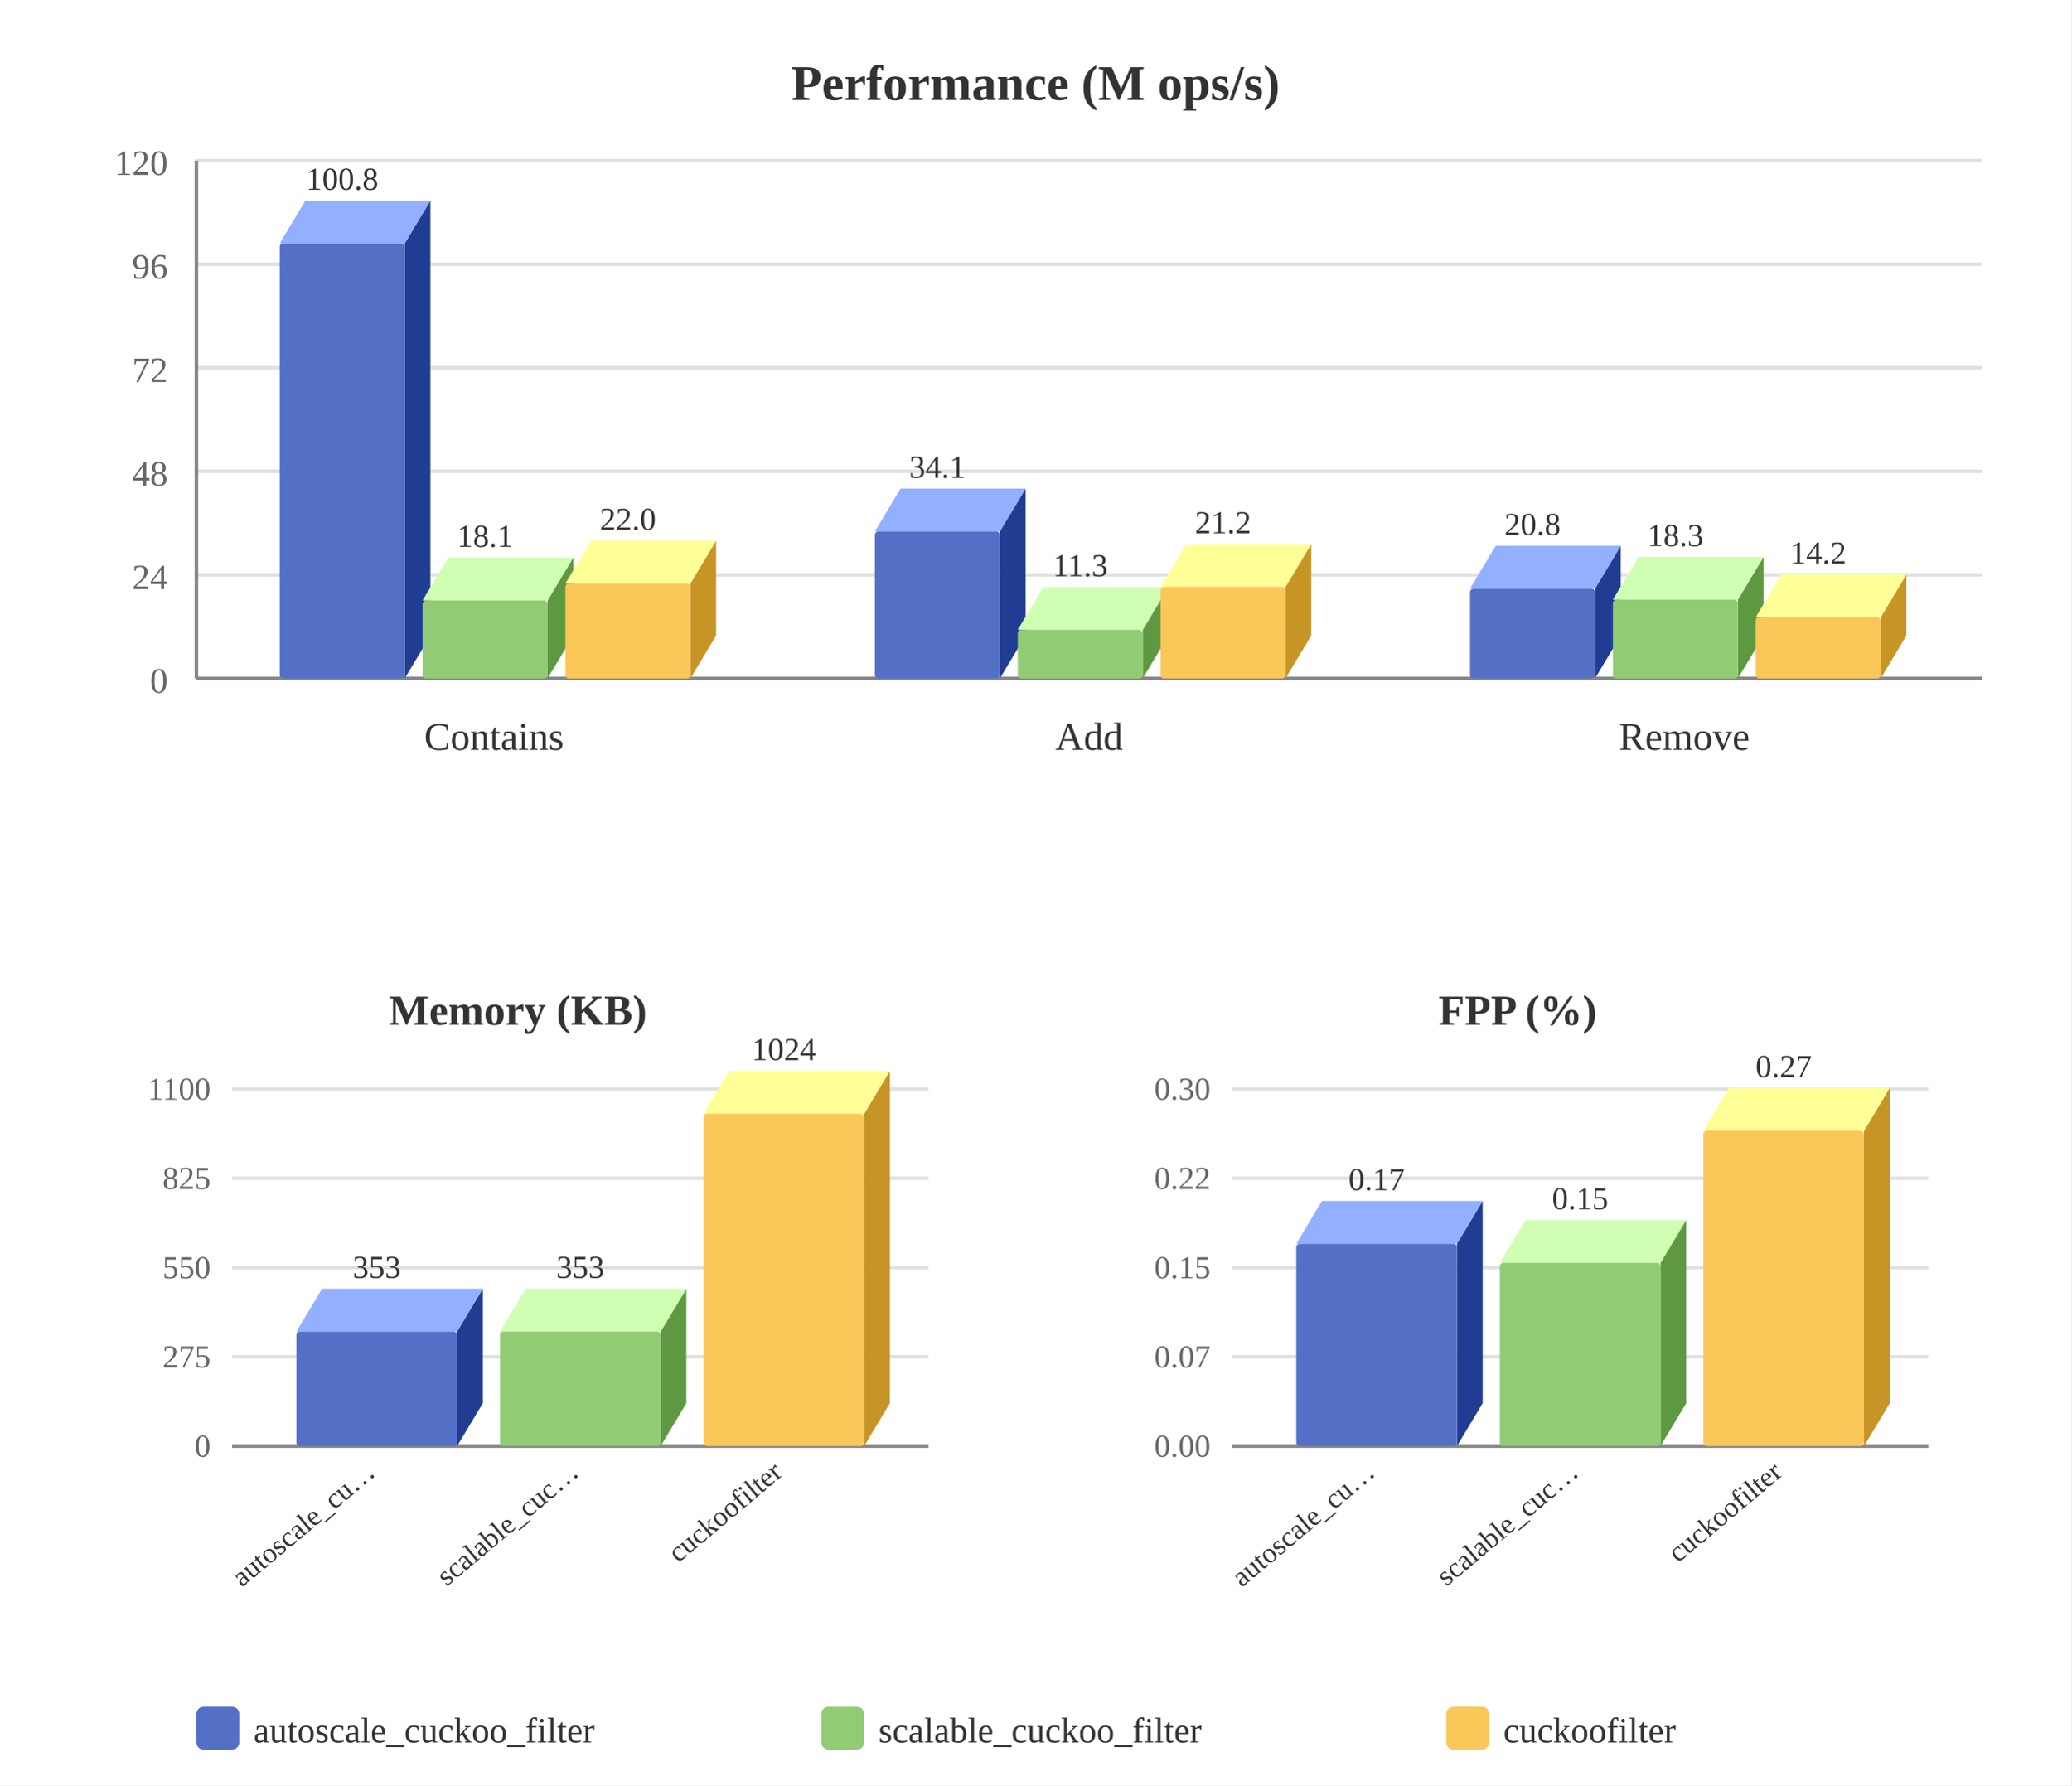
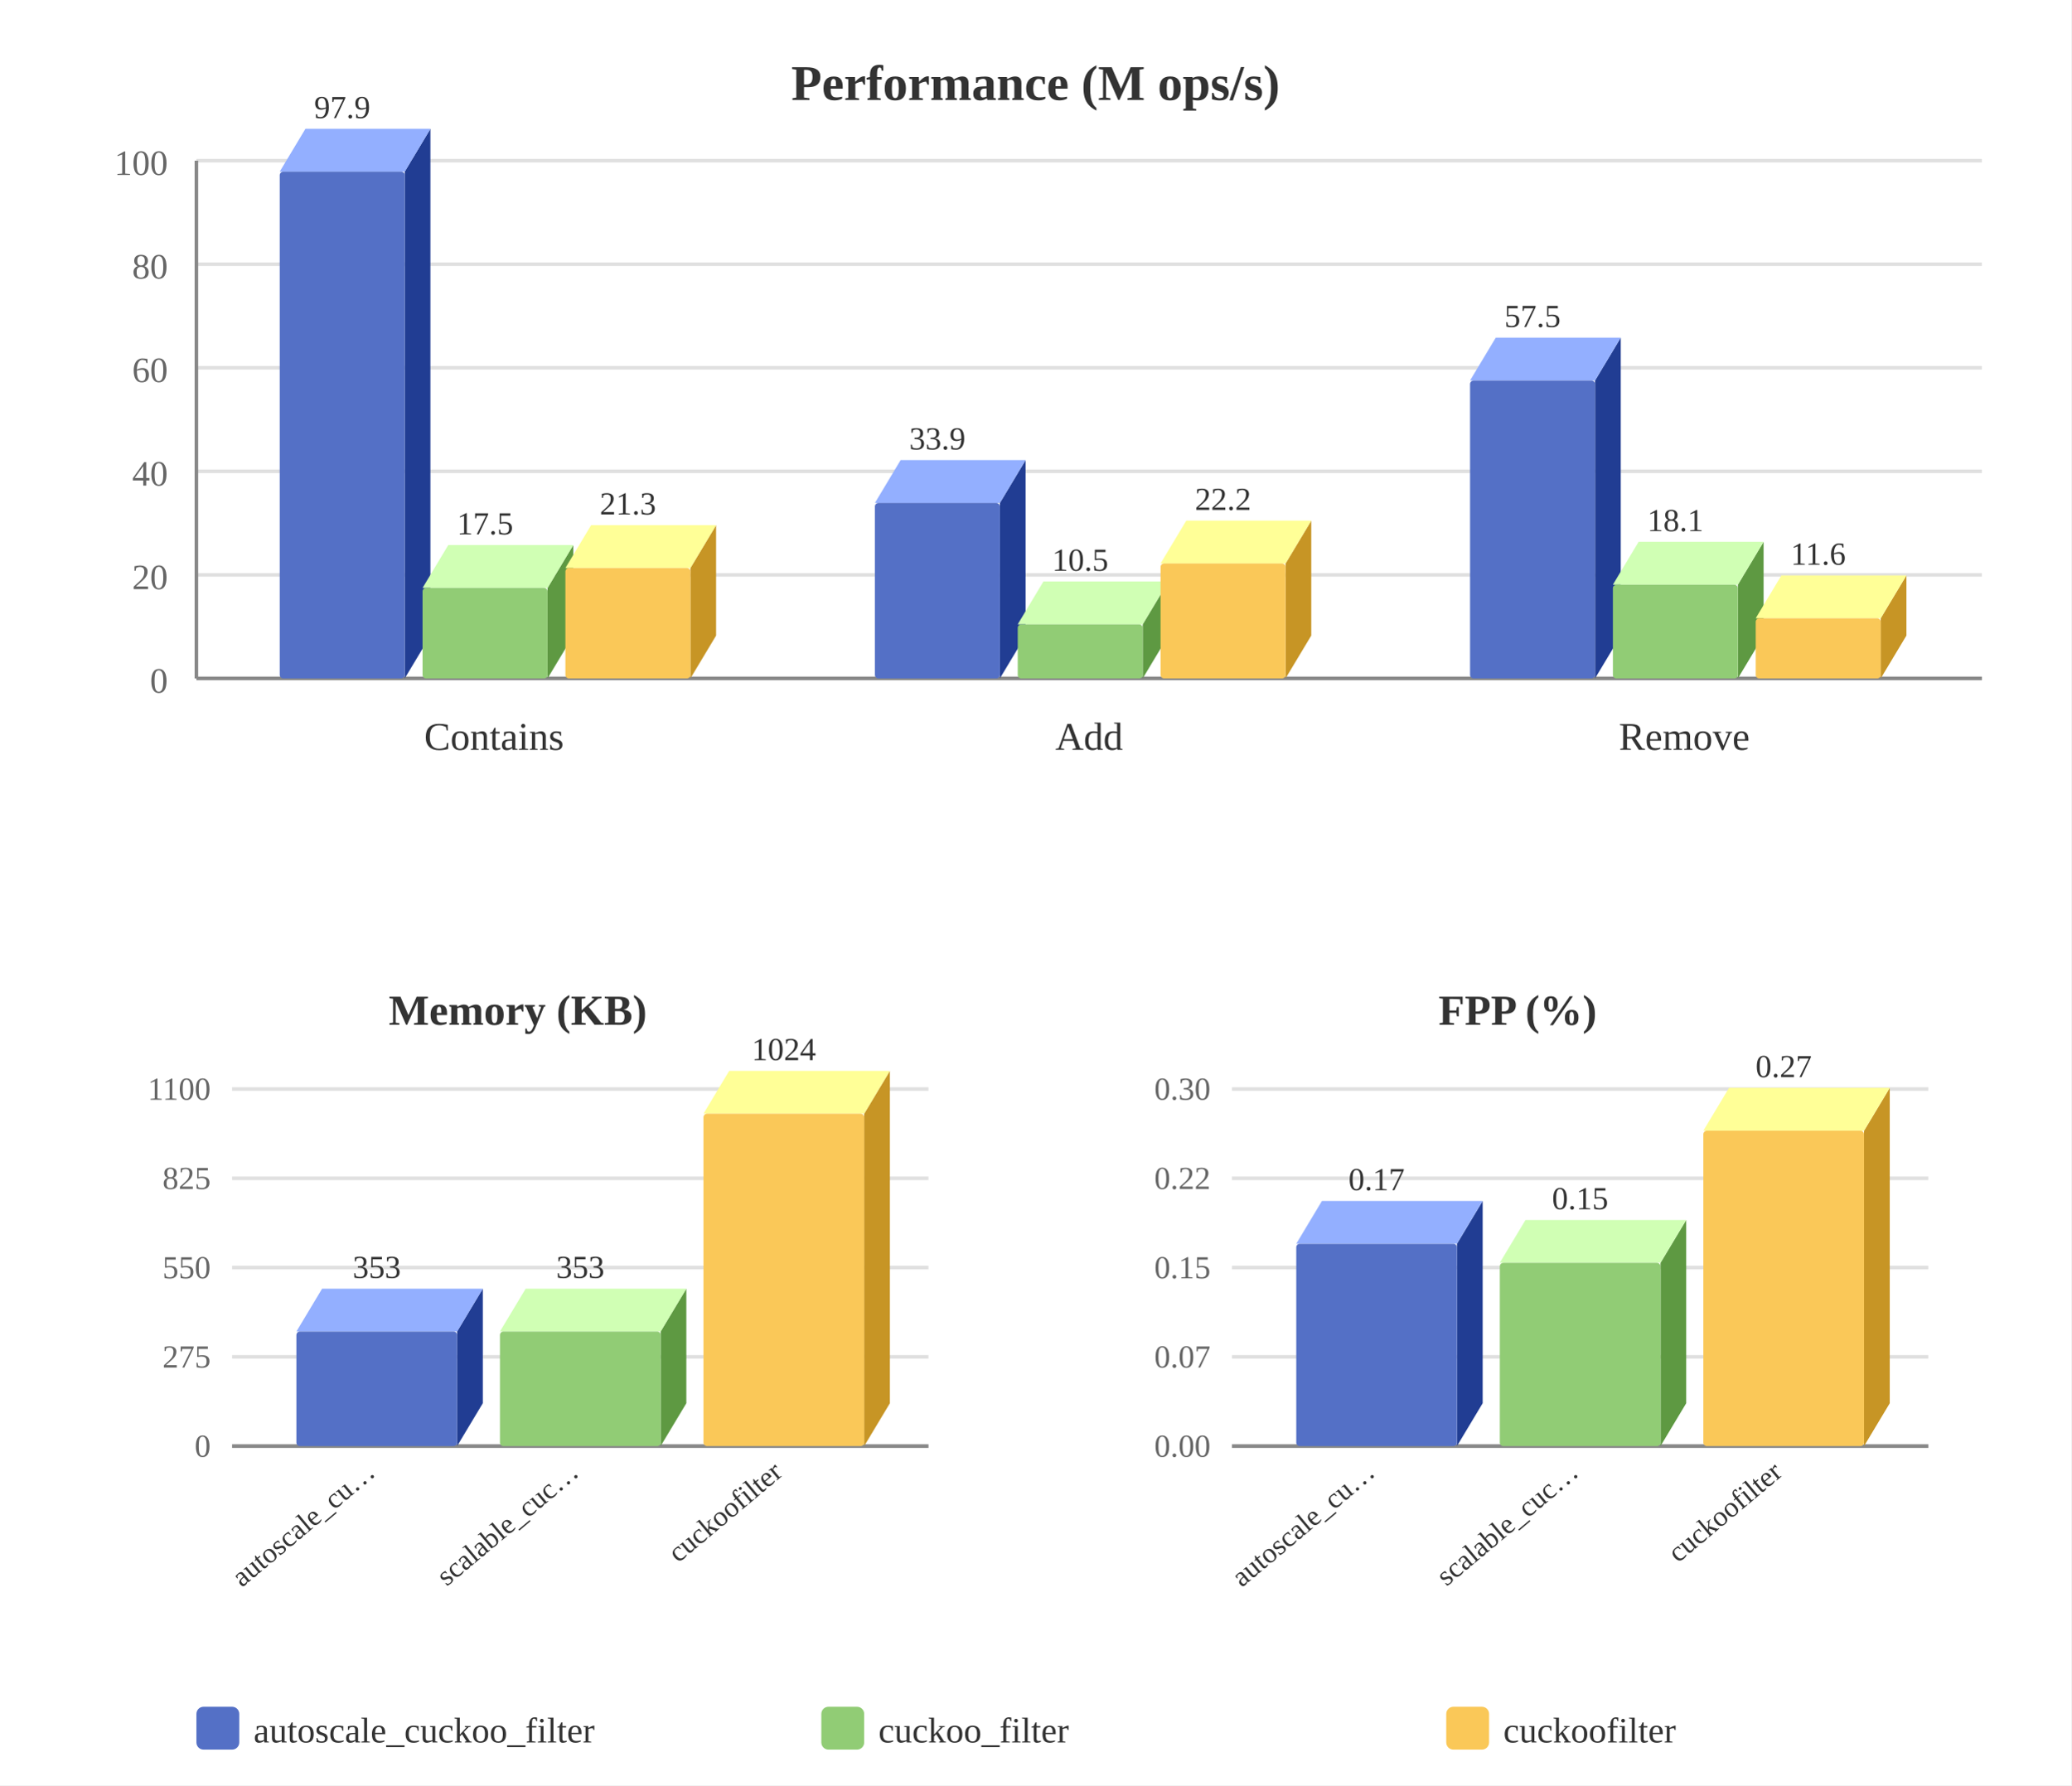
<svg xmlns="http://www.w3.org/2000/svg" viewBox="0 0 580 500">
  <path fill="#fff" d="M0 0h580v500H0z" />
  <text x="290" y="28" fill="#333" font-size="14" font-weight="bold" text-anchor="middle">Performance (M ops/s)</text>
  <path stroke="#e0e0e0" d="M55 190h500" />
  <text x="47" y="194" fill="#666" font-size="10" text-anchor="end">0</text>
  <path stroke="#e0e0e0" d="M55 161h500" />
-   <text x="47" y="165" fill="#666" font-size="10" text-anchor="end">24</text>
+   <text x="47" y="165" fill="#666" font-size="10" text-anchor="end">20</text>
  <path stroke="#e0e0e0" d="M55 132h500" />
-   <text x="47" y="136" fill="#666" font-size="10" text-anchor="end">48</text>
+   <text x="47" y="136" fill="#666" font-size="10" text-anchor="end">40</text>
  <path stroke="#e0e0e0" d="M55 103h500" />
-   <text x="47" y="107" fill="#666" font-size="10" text-anchor="end">72</text>
+   <text x="47" y="107" fill="#666" font-size="10" text-anchor="end">60</text>
  <path stroke="#e0e0e0" d="M55 74h500" />
-   <text x="47" y="78" fill="#666" font-size="10" text-anchor="end">96</text>
+   <text x="47" y="78" fill="#666" font-size="10" text-anchor="end">80</text>
  <path stroke="#e0e0e0" d="M55 45h500" />
-   <text x="47" y="49" fill="#666" font-size="10" text-anchor="end">120</text>
+   <text x="47" y="49" fill="#666" font-size="10" text-anchor="end">100</text>
  <path stroke="#888" d="M55 190h500M55 45v145" />
  <text x="138.333" y="210" fill="#333" font-size="11" text-anchor="middle">Contains</text>
-   <path fill="#213d93" d="m113.333 68.148 7.2-12V178l-7.2 12Z" />
-   <path fill="#93afff" d="m78.333 68.148 7.2-12h35l-7.2 12Z" />
-   <rect width="35" height="121.852" x="78.333" y="68.148" fill="#5470c6" rx="1" />
-   <text x="95.833" y="53.148" fill="#333" font-size="9" text-anchor="middle">100.8</text>
-   <path fill="#5e9942" d="m153.333 168.15 7.2-12V178l-7.2 12Z" />
-   <path fill="#d0ffb4" d="m118.333 168.15 7.2-12h35l-7.2 12Z" />
-   <rect width="35" height="21.85" x="118.333" y="168.15" fill="#91cc75" rx="1" />
-   <text x="135.833" y="153.15" fill="#333" font-size="9" text-anchor="middle">18.1</text>
-   <path fill="#c79525" d="m193.333 163.4 7.2-12V178l-7.2 12Z" />
-   <path fill="#ffff97" d="m158.333 163.4 7.2-12h35l-7.2 12Z" />
-   <rect width="35" height="26.6" x="158.333" y="163.4" fill="#fac858" rx="1" />
-   <text x="175.833" y="148.4" fill="#333" font-size="9" text-anchor="middle">22.0</text>
+   <path fill="#213d93" d="m113.333 48.068 7.2-12V178l-7.2 12Z" />
+   <path fill="#93afff" d="m78.333 48.068 7.2-12h35l-7.2 12Z" />
+   <rect width="35" height="141.932" x="78.333" y="48.068" fill="#5470c6" rx="1" />
+   <text x="95.833" y="33.068" fill="#333" font-size="9" text-anchor="middle">97.9</text>
+   <path fill="#5e9942" d="m153.333 164.648 7.2-12V178l-7.2 12Z" />
+   <path fill="#d0ffb4" d="m118.333 164.648 7.2-12h35l-7.2 12Z" />
+   <rect width="35" height="25.352" x="118.333" y="164.648" fill="#91cc75" rx="1" />
+   <text x="135.833" y="149.648" fill="#333" font-size="9" text-anchor="middle">17.5</text>
+   <path fill="#c79525" d="m193.333 159.076 7.2-12V178l-7.2 12Z" />
+   <path fill="#ffff97" d="m158.333 159.076 7.2-12h35l-7.2 12Z" />
+   <rect width="35" height="30.924" x="158.333" y="159.076" fill="#fac858" rx="1" />
+   <text x="175.833" y="144.076" fill="#333" font-size="9" text-anchor="middle">21.3</text>
  <text x="305" y="210" fill="#333" font-size="11" text-anchor="middle">Add</text>
-   <path fill="#213d93" d="m280 148.816 7.2-12V178l-7.2 12Z" />
-   <path fill="#93afff" d="m245 148.816 7.2-12h35l-7.2 12Z" />
-   <rect width="35" height="41.184" x="245" y="148.816" fill="#5470c6" rx="1" />
-   <text x="262.5" y="133.816" fill="#333" font-size="9" text-anchor="middle">34.1</text>
-   <path fill="#5e9942" d="m320 176.367 7.2-12V178l-7.2 12Z" />
-   <path fill="#d0ffb4" d="m285 176.367 7.2-12h35l-7.2 12Z" />
-   <rect width="35" height="13.633" x="285" y="176.367" fill="#91cc75" rx="1" />
-   <text x="302.5" y="161.367" fill="#333" font-size="9" text-anchor="middle">11.3</text>
-   <path fill="#c79525" d="m360 164.347 7.2-12V178l-7.2 12Z" />
-   <path fill="#ffff97" d="m325 164.347 7.2-12h35l-7.2 12Z" />
-   <rect width="35" height="25.653" x="325" y="164.347" fill="#fac858" rx="1" />
-   <text x="342.5" y="149.347" fill="#333" font-size="9" text-anchor="middle">21.2</text>
+   <path fill="#213d93" d="m280 140.858 7.2-12V178l-7.2 12Z" />
+   <path fill="#93afff" d="m245 140.858 7.2-12h35l-7.2 12Z" />
+   <rect width="35" height="49.142" x="245" y="140.858" fill="#5470c6" rx="1" />
+   <text x="262.5" y="125.858" fill="#333" font-size="9" text-anchor="middle">33.9</text>
+   <path fill="#5e9942" d="m320 174.845 7.2-12V178l-7.2 12Z" />
+   <path fill="#d0ffb4" d="m285 174.845 7.2-12h35l-7.2 12Z" />
+   <rect width="35" height="15.155" x="285" y="174.845" fill="#91cc75" rx="1" />
+   <text x="302.5" y="159.845" fill="#333" font-size="9" text-anchor="middle">10.5</text>
+   <path fill="#c79525" d="m360 157.808 7.2-12V178l-7.2 12Z" />
+   <path fill="#ffff97" d="m325 157.808 7.2-12h35l-7.2 12Z" />
+   <rect width="35" height="32.192" x="325" y="157.808" fill="#fac858" rx="1" />
+   <text x="342.5" y="142.808" fill="#333" font-size="9" text-anchor="middle">22.2</text>
  <text x="471.667" y="210" fill="#333" font-size="11" text-anchor="middle">Remove</text>
-   <path fill="#213d93" d="m446.667 164.844 7.2-12V178l-7.2 12Z" />
-   <path fill="#93afff" d="m411.667 164.844 7.2-12h35l-7.2 12Z" />
-   <rect width="35" height="25.156" x="411.667" y="164.844" fill="#5470c6" rx="1" />
-   <text x="429.167" y="149.844" fill="#333" font-size="9" text-anchor="middle">20.8</text>
-   <path fill="#5e9942" d="m486.667 167.942 7.2-12V178l-7.2 12Z" />
-   <path fill="#d0ffb4" d="m451.667 167.942 7.2-12h35l-7.2 12Z" />
-   <rect width="35" height="22.058" x="451.667" y="167.942" fill="#91cc75" rx="1" />
-   <text x="469.167" y="152.942" fill="#333" font-size="9" text-anchor="middle">18.3</text>
-   <path fill="#c79525" d="m526.667 172.863 7.2-12V178l-7.2 12Z" />
-   <path fill="#ffff97" d="m491.667 172.863 7.2-12h35l-7.2 12Z" />
-   <rect width="35" height="17.137" x="491.667" y="172.863" fill="#fac858" rx="1" />
-   <text x="509.167" y="157.863" fill="#333" font-size="9" text-anchor="middle">14.2</text>
+   <path fill="#213d93" d="m446.667 106.566 7.2-12V178l-7.2 12Z" />
+   <path fill="#93afff" d="m411.667 106.566 7.2-12h35l-7.2 12Z" />
+   <rect width="35" height="83.434" x="411.667" y="106.566" fill="#5470c6" rx="1" />
+   <text x="429.167" y="91.566" fill="#333" font-size="9" text-anchor="middle">57.5</text>
+   <path fill="#5e9942" d="m486.667 163.75 7.2-12V178l-7.2 12Z" />
+   <path fill="#d0ffb4" d="m451.667 163.75 7.2-12h35l-7.2 12Z" />
+   <rect width="35" height="26.25" x="451.667" y="163.75" fill="#91cc75" rx="1" />
+   <text x="469.167" y="148.75" fill="#333" font-size="9" text-anchor="middle">18.1</text>
+   <path fill="#c79525" d="m526.667 173.144 7.2-12V178l-7.2 12Z" />
+   <path fill="#ffff97" d="m491.667 173.144 7.2-12h35l-7.2 12Z" />
+   <rect width="35" height="16.856" x="491.667" y="173.144" fill="#fac858" rx="1" />
+   <text x="509.167" y="158.144" fill="#333" font-size="9" text-anchor="middle">11.6</text>
  <text x="130" y="22" fill="#333" font-size="12" font-weight="bold" text-anchor="middle" transform="translate(15 265)">Memory (KB)</text>
  <path stroke="#e0e0e0" d="M65 405h195" />
  <text x="44" y="143" fill="#666" font-size="9" text-anchor="end" transform="translate(15 265)">0</text>
  <path stroke="#e0e0e0" d="M65 380h195" />
  <text x="44" y="118" fill="#666" font-size="9" text-anchor="end" transform="translate(15 265)">275</text>
  <path stroke="#e0e0e0" d="M65 355h195" />
  <text x="44" y="93" fill="#666" font-size="9" text-anchor="end" transform="translate(15 265)">550</text>
  <path stroke="#e0e0e0" d="M65 330h195" />
  <text x="44" y="68" fill="#666" font-size="9" text-anchor="end" transform="translate(15 265)">825</text>
  <path stroke="#e0e0e0" d="M65 305h195" />
  <text x="44" y="43" fill="#666" font-size="9" text-anchor="end" transform="translate(15 265)">1100</text>
  <path stroke="#888" d="M65 405h195" />
  <g transform="translate(15 265)">
    <path fill="#213d93" d="m113 107.91 7.2-12V128l-7.2 12Z" />
    <path fill="#93afff" d="m68 107.91 7.2-12h45l-7.2 12Z" />
    <rect width="45" height="32.091" x="68" y="107.909" fill="#5470c6" rx="1" />
  </g>
  <text x="90.5" y="92.909" fill="#333" font-size="9" text-anchor="middle" transform="translate(15 265)">353</text>
  <text x="90.5" y="148" fill="#333" font-size="8" text-anchor="end" transform="rotate(-40 462.04 259.894)">autoscale_cu…</text>
  <g transform="translate(15 265)">
    <path fill="#5e9942" d="m170 107.91 7.2-12V128l-7.2 12Z" />
    <path fill="#d0ffb4" d="m125 107.91 7.2-12h45l-7.2 12Z" />
    <rect width="45" height="32.091" x="125" y="107.909" fill="#91cc75" rx="1" />
  </g>
  <text x="147.5" y="92.909" fill="#333" font-size="9" text-anchor="middle" transform="translate(15 265)">353</text>
  <text x="147.5" y="148" fill="#333" font-size="8" text-anchor="end" transform="rotate(-40 519.04 259.894)">scalable_cuc…</text>
  <g transform="translate(15 265)">
    <path fill="#c79525" d="m227 46.907 7.2-12V128l-7.2 12Z" />
    <path fill="#ffff97" d="m182 46.907 7.2-12h45l-7.2 12Z" />
    <rect width="45" height="93.093" x="182" y="46.907" fill="#fac858" rx="1" />
  </g>
  <text x="204.5" y="31.907" fill="#333" font-size="9" text-anchor="middle" transform="translate(15 265)">1024</text>
  <text x="204.5" y="148" fill="#333" font-size="8" text-anchor="end" transform="rotate(-40 576.04 259.894)">cuckoofilter</text>
  <text x="130" y="22" fill="#333" font-size="12" font-weight="bold" text-anchor="middle" transform="translate(295 265)">FPP (%)</text>
  <path stroke="#e0e0e0" d="M345 405h195" />
  <text x="44" y="143" fill="#666" font-size="9" text-anchor="end" transform="translate(295 265)">0.00</text>
  <path stroke="#e0e0e0" d="M345 380h195" />
  <text x="44" y="118" fill="#666" font-size="9" text-anchor="end" transform="translate(295 265)">0.07</text>
  <path stroke="#e0e0e0" d="M345 355h195" />
  <text x="44" y="93" fill="#666" font-size="9" text-anchor="end" transform="translate(295 265)">0.15</text>
  <path stroke="#e0e0e0" d="M345 330h195" />
  <text x="44" y="68" fill="#666" font-size="9" text-anchor="end" transform="translate(295 265)">0.22</text>
  <path stroke="#e0e0e0" d="M345 305h195" />
  <text x="44" y="43" fill="#666" font-size="9" text-anchor="end" transform="translate(295 265)">0.30</text>
  <path stroke="#888" d="M345 405h195" />
  <g transform="translate(295 265)">
    <path fill="#213d93" d="m113 83.333 7.2-12V128l-7.2 12Z" />
    <path fill="#93afff" d="m68 83.333 7.2-12h45l-7.2 12Z" />
    <rect width="45" height="56.667" x="68" y="83.333" fill="#5470c6" rx="1" />
  </g>
  <text x="90.5" y="68.333" fill="#333" font-size="9" text-anchor="middle" transform="translate(295 265)">0.17</text>
  <text x="90.5" y="148" fill="#333" font-size="8" text-anchor="end" transform="rotate(-40 602.04 -124.753)">autoscale_cu…</text>
  <g transform="translate(295 265)">
    <path fill="#5e9942" d="m170 88.667 7.2-12V128l-7.2 12Z" />
    <path fill="#d0ffb4" d="m125 88.667 7.2-12h45l-7.2 12Z" />
    <rect width="45" height="51.333" x="125" y="88.667" fill="#91cc75" rx="1" />
  </g>
  <text x="147.5" y="73.667" fill="#333" font-size="9" text-anchor="middle" transform="translate(295 265)">0.15</text>
  <text x="147.5" y="148" fill="#333" font-size="8" text-anchor="end" transform="rotate(-40 659.04 -124.753)">scalable_cuc…</text>
  <g transform="translate(295 265)">
    <path fill="#c79525" d="m227 51.667 7.2-12V128l-7.2 12Z" />
    <path fill="#ffff97" d="m182 51.667 7.2-12h45l-7.2 12Z" />
    <rect width="45" height="88.333" x="182" y="51.667" fill="#fac858" rx="1" />
  </g>
  <text x="204.5" y="36.667" fill="#333" font-size="9" text-anchor="middle" transform="translate(295 265)">0.27</text>
  <text x="204.5" y="148" fill="#333" font-size="8" text-anchor="end" transform="rotate(-40 716.04 -124.753)">cuckoofilter</text>
  <g transform="translate(0 478)">
    <rect width="12" height="12" x="55" fill="#5470c6" rx="2" />
    <text x="71" y="10" fill="#333" font-size="10">autoscale_cuckoo_filter</text>
    <rect width="12" height="12" x="230" fill="#91cc75" rx="2" />
-     <text x="246" y="10" fill="#333" font-size="10">scalable_cuckoo_filter</text>
+     <text x="246" y="10" fill="#333" font-size="10">cuckoo_filter</text>
    <rect width="12" height="12" x="405" fill="#fac858" rx="2" />
    <text x="421" y="10" fill="#333" font-size="10">cuckoofilter</text>
  </g>
</svg>
